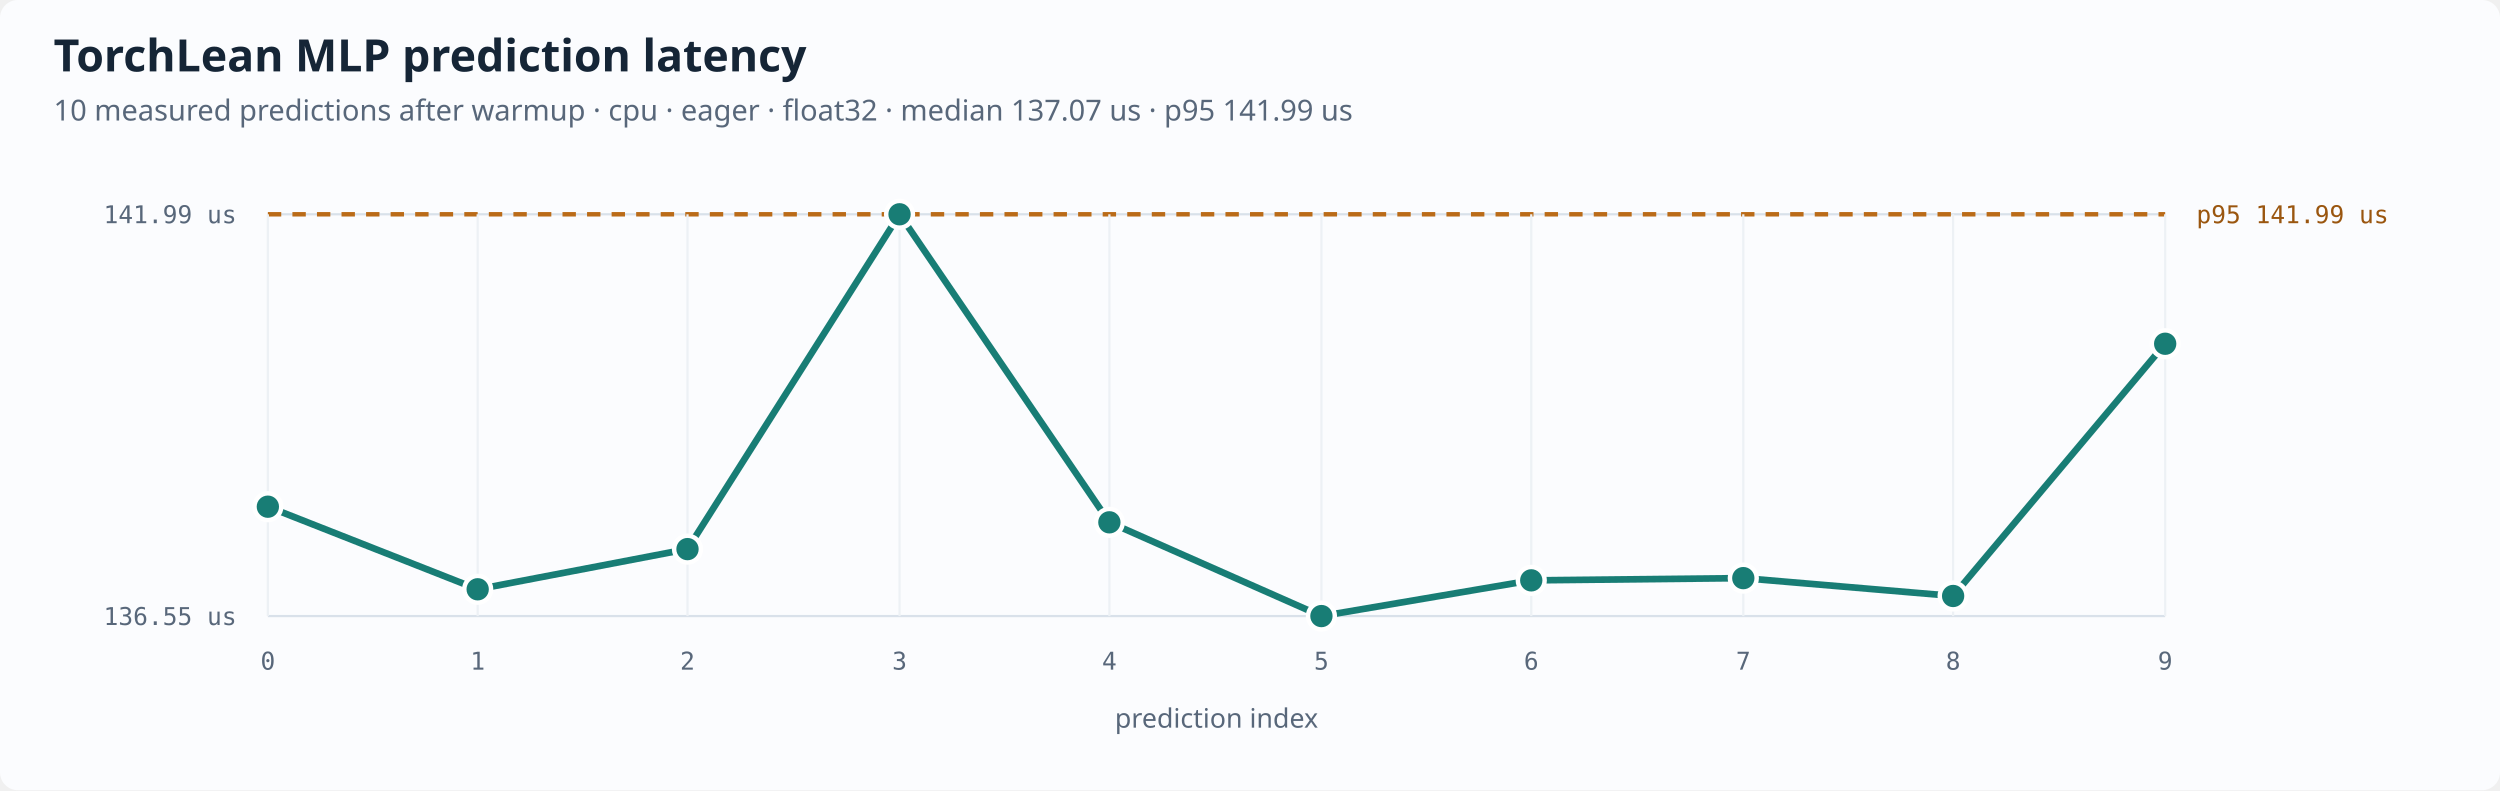
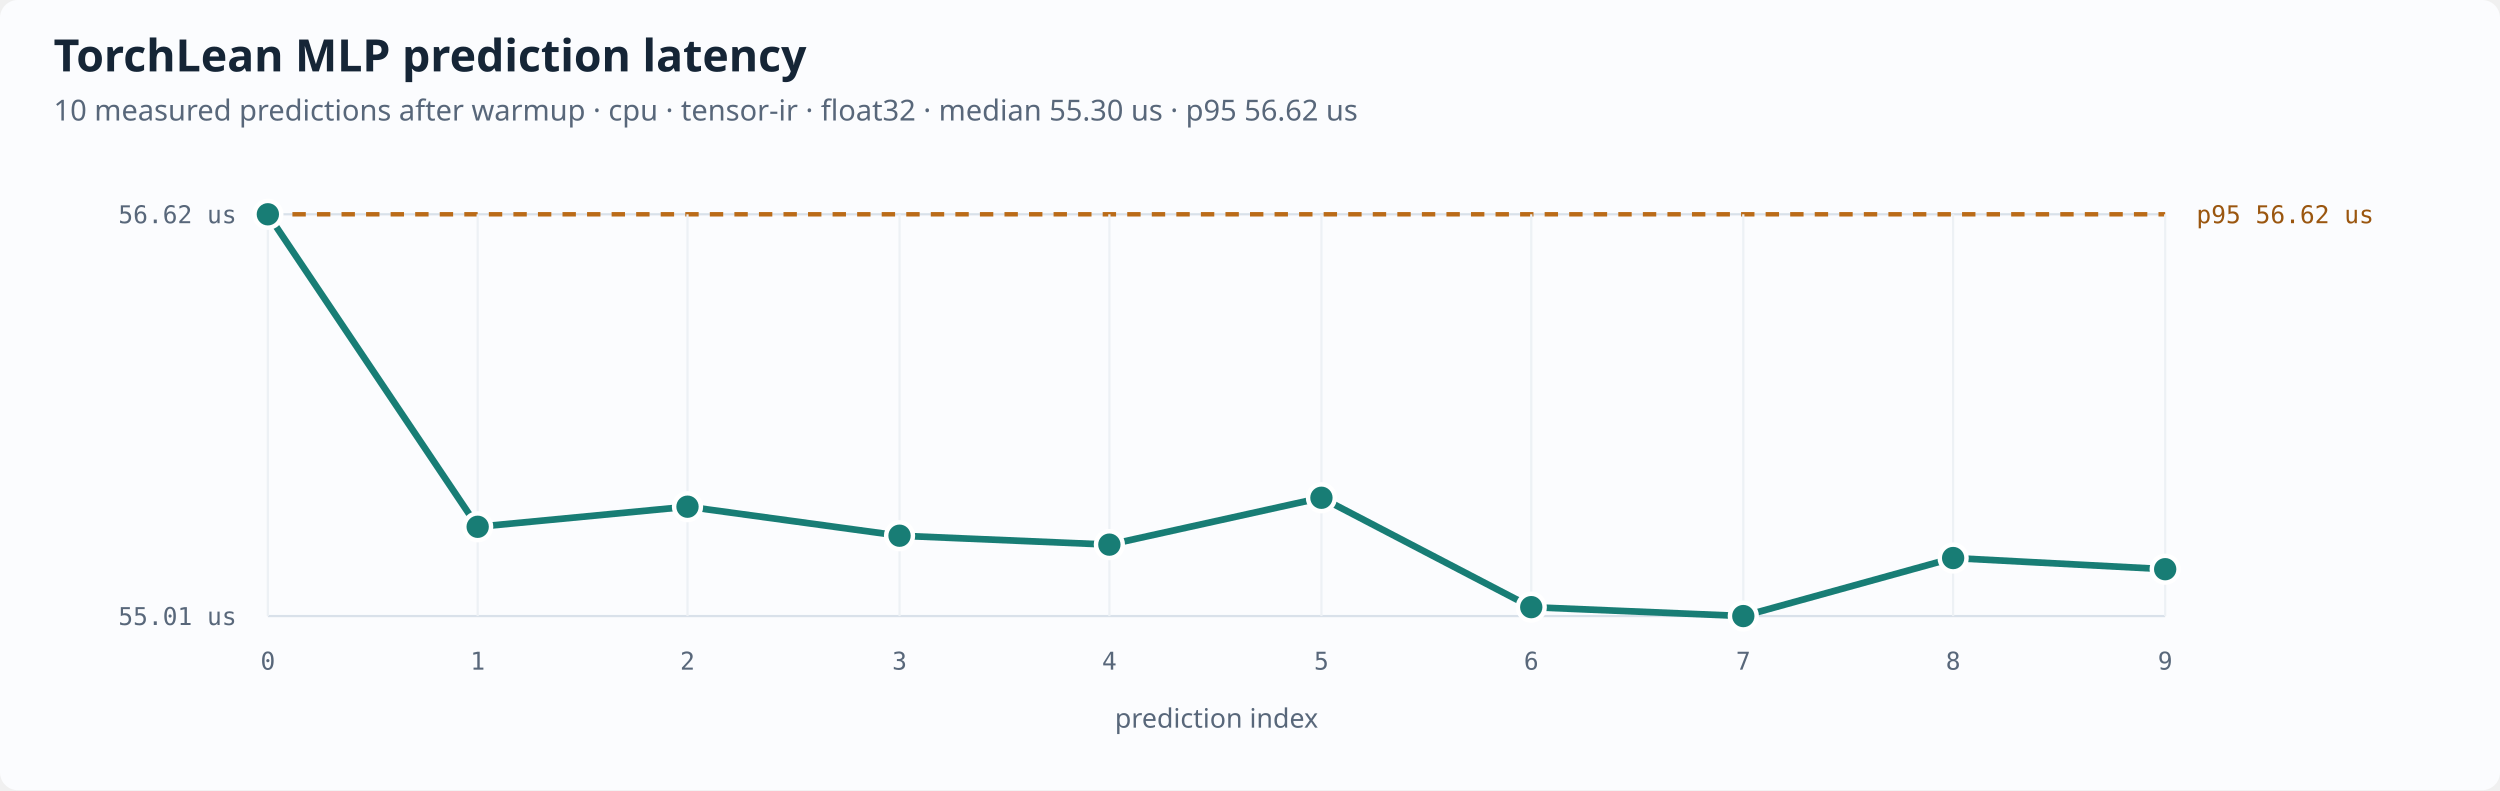
<svg xmlns="http://www.w3.org/2000/svg" width="1120" height="354" viewBox="0 0 1120 354" role="img" aria-labelledby="latency-title latency-desc">
  <rect width="100%" height="100%" fill="#fbfcfe" rx="8" />
  <text x="24" y="32" font-family="system-ui, sans-serif" font-size="20" font-weight="700" fill="#152536">TorchLean MLP prediction latency</text>
-   <text x="24" y="54" font-family="system-ui, sans-serif" font-size="13" fill="#58677a">10 measured predictions after warmup · cpu · eager · float32 · median 137.07 us · p95 141.99 us</text>
+   <text x="24" y="54" font-family="system-ui, sans-serif" font-size="13" fill="#58677a">10 measured predictions after warmup · cpu · tensor-ir · float32 · median 55.30 us · p95 56.62 us</text>
  <line x1="120" y1="96" x2="970" y2="96" stroke="#d9e1ea" stroke-width="1" />
  <line x1="120" y1="276" x2="970" y2="276" stroke="#d9e1ea" stroke-width="1" />
  <line x1="120" y1="96" x2="970" y2="96" stroke="#ba6b18" stroke-width="2" stroke-dasharray="6 5" />
-   <text x="984" y="100" font-family="ui-monospace, monospace" font-size="11" fill="#9a560f">p95 141.99 us</text>
-   <text x="106" y="100" text-anchor="end" font-family="ui-monospace, monospace" font-size="11" fill="#58677a">141.99 us</text>
-   <text x="106" y="280" text-anchor="end" font-family="ui-monospace, monospace" font-size="11" fill="#58677a">136.55 us</text>
-   <polyline points="120,227 214,264 308,246 403,96 497,234 592,276 686,260 781,259 875,267 970,154" fill="none" stroke="#187d75" stroke-width="3" />
+   <text x="984" y="100" font-family="ui-monospace, monospace" font-size="11" fill="#9a560f">p95 56.62 us</text>
+   <text x="106" y="100" text-anchor="end" font-family="ui-monospace, monospace" font-size="11" fill="#58677a">56.62 us</text>
+   <text x="106" y="280" text-anchor="end" font-family="ui-monospace, monospace" font-size="11" fill="#58677a">55.01 us</text>
+   <polyline points="120,96 214,236 308,227 403,240 497,244 592,223 686,272 781,276 875,250 970,255" fill="none" stroke="#187d75" stroke-width="3" />
  <line x1="120" y1="96" x2="120" y2="276" stroke="#edf1f5" stroke-width="1" />
  <text x="120" y="300" text-anchor="middle" font-family="ui-monospace, monospace" font-size="11" fill="#58677a">0</text>
-   <g aria-label="prediction 0; 138.03 us">
-     <circle cx="120" cy="227" r="6" fill="#187d75" stroke="#ffffff" stroke-width="2" />
+   <g aria-label="prediction 0; 56.62 us">
+     <circle cx="120" cy="96" r="6" fill="#187d75" stroke="#ffffff" stroke-width="2" />
  </g>
  <line x1="214" y1="96" x2="214" y2="276" stroke="#edf1f5" stroke-width="1" />
  <text x="214" y="300" text-anchor="middle" font-family="ui-monospace, monospace" font-size="11" fill="#58677a">1</text>
-   <g aria-label="prediction 1; 136.94 us">
-     <circle cx="214" cy="264" r="6" fill="#187d75" stroke="#ffffff" stroke-width="2" />
+   <g aria-label="prediction 1; 55.37 us">
+     <circle cx="214" cy="236" r="6" fill="#187d75" stroke="#ffffff" stroke-width="2" />
  </g>
  <line x1="308" y1="96" x2="308" y2="276" stroke="#edf1f5" stroke-width="1" />
  <text x="308" y="300" text-anchor="middle" font-family="ui-monospace, monospace" font-size="11" fill="#58677a">2</text>
-   <g aria-label="prediction 2; 137.47 us">
-     <circle cx="308" cy="246" r="6" fill="#187d75" stroke="#ffffff" stroke-width="2" />
+   <g aria-label="prediction 2; 55.45 us">
+     <circle cx="308" cy="227" r="6" fill="#187d75" stroke="#ffffff" stroke-width="2" />
  </g>
  <line x1="403" y1="96" x2="403" y2="276" stroke="#edf1f5" stroke-width="1" />
  <text x="403" y="300" text-anchor="middle" font-family="ui-monospace, monospace" font-size="11" fill="#58677a">3</text>
-   <g aria-label="prediction 3; 141.99 us">
-     <circle cx="403" cy="96" r="6" fill="#187d75" stroke="#ffffff" stroke-width="2" />
+   <g aria-label="prediction 3; 55.34 us">
+     <circle cx="403" cy="240" r="6" fill="#187d75" stroke="#ffffff" stroke-width="2" />
  </g>
  <line x1="497" y1="96" x2="497" y2="276" stroke="#edf1f5" stroke-width="1" />
  <text x="497" y="300" text-anchor="middle" font-family="ui-monospace, monospace" font-size="11" fill="#58677a">4</text>
-   <g aria-label="prediction 4; 137.84 us">
-     <circle cx="497" cy="234" r="6" fill="#187d75" stroke="#ffffff" stroke-width="2" />
+   <g aria-label="prediction 4; 55.30 us">
+     <circle cx="497" cy="244" r="6" fill="#187d75" stroke="#ffffff" stroke-width="2" />
  </g>
  <line x1="592" y1="96" x2="592" y2="276" stroke="#edf1f5" stroke-width="1" />
  <text x="592" y="300" text-anchor="middle" font-family="ui-monospace, monospace" font-size="11" fill="#58677a">5</text>
-   <g aria-label="prediction 5; 136.55 us">
-     <circle cx="592" cy="276" r="6" fill="#187d75" stroke="#ffffff" stroke-width="2" />
+   <g aria-label="prediction 5; 55.49 us">
+     <circle cx="592" cy="223" r="6" fill="#187d75" stroke="#ffffff" stroke-width="2" />
  </g>
  <line x1="686" y1="96" x2="686" y2="276" stroke="#edf1f5" stroke-width="1" />
  <text x="686" y="300" text-anchor="middle" font-family="ui-monospace, monospace" font-size="11" fill="#58677a">6</text>
-   <g aria-label="prediction 6; 137.06 us">
-     <circle cx="686" cy="260" r="6" fill="#187d75" stroke="#ffffff" stroke-width="2" />
+   <g aria-label="prediction 6; 55.05 us">
+     <circle cx="686" cy="272" r="6" fill="#187d75" stroke="#ffffff" stroke-width="2" />
  </g>
  <line x1="781" y1="96" x2="781" y2="276" stroke="#edf1f5" stroke-width="1" />
  <text x="781" y="300" text-anchor="middle" font-family="ui-monospace, monospace" font-size="11" fill="#58677a">7</text>
-   <g aria-label="prediction 7; 137.07 us">
-     <circle cx="781" cy="259" r="6" fill="#187d75" stroke="#ffffff" stroke-width="2" />
+   <g aria-label="prediction 7; 55.01 us">
+     <circle cx="781" cy="276" r="6" fill="#187d75" stroke="#ffffff" stroke-width="2" />
  </g>
  <line x1="875" y1="96" x2="875" y2="276" stroke="#edf1f5" stroke-width="1" />
  <text x="875" y="300" text-anchor="middle" font-family="ui-monospace, monospace" font-size="11" fill="#58677a">8</text>
-   <g aria-label="prediction 8; 136.85 us">
-     <circle cx="875" cy="267" r="6" fill="#187d75" stroke="#ffffff" stroke-width="2" />
+   <g aria-label="prediction 8; 55.25 us">
+     <circle cx="875" cy="250" r="6" fill="#187d75" stroke="#ffffff" stroke-width="2" />
  </g>
  <line x1="970" y1="96" x2="970" y2="276" stroke="#edf1f5" stroke-width="1" />
  <text x="970" y="300" text-anchor="middle" font-family="ui-monospace, monospace" font-size="11" fill="#58677a">9</text>
-   <g aria-label="prediction 9; 140.26 us">
-     <circle cx="970" cy="154" r="6" fill="#187d75" stroke="#ffffff" stroke-width="2" />
+   <g aria-label="prediction 9; 55.20 us">
+     <circle cx="970" cy="255" r="6" fill="#187d75" stroke="#ffffff" stroke-width="2" />
  </g>
  <text x="545" y="326" text-anchor="middle" font-family="system-ui, sans-serif" font-size="12" fill="#58677a">prediction index</text>
</svg>
